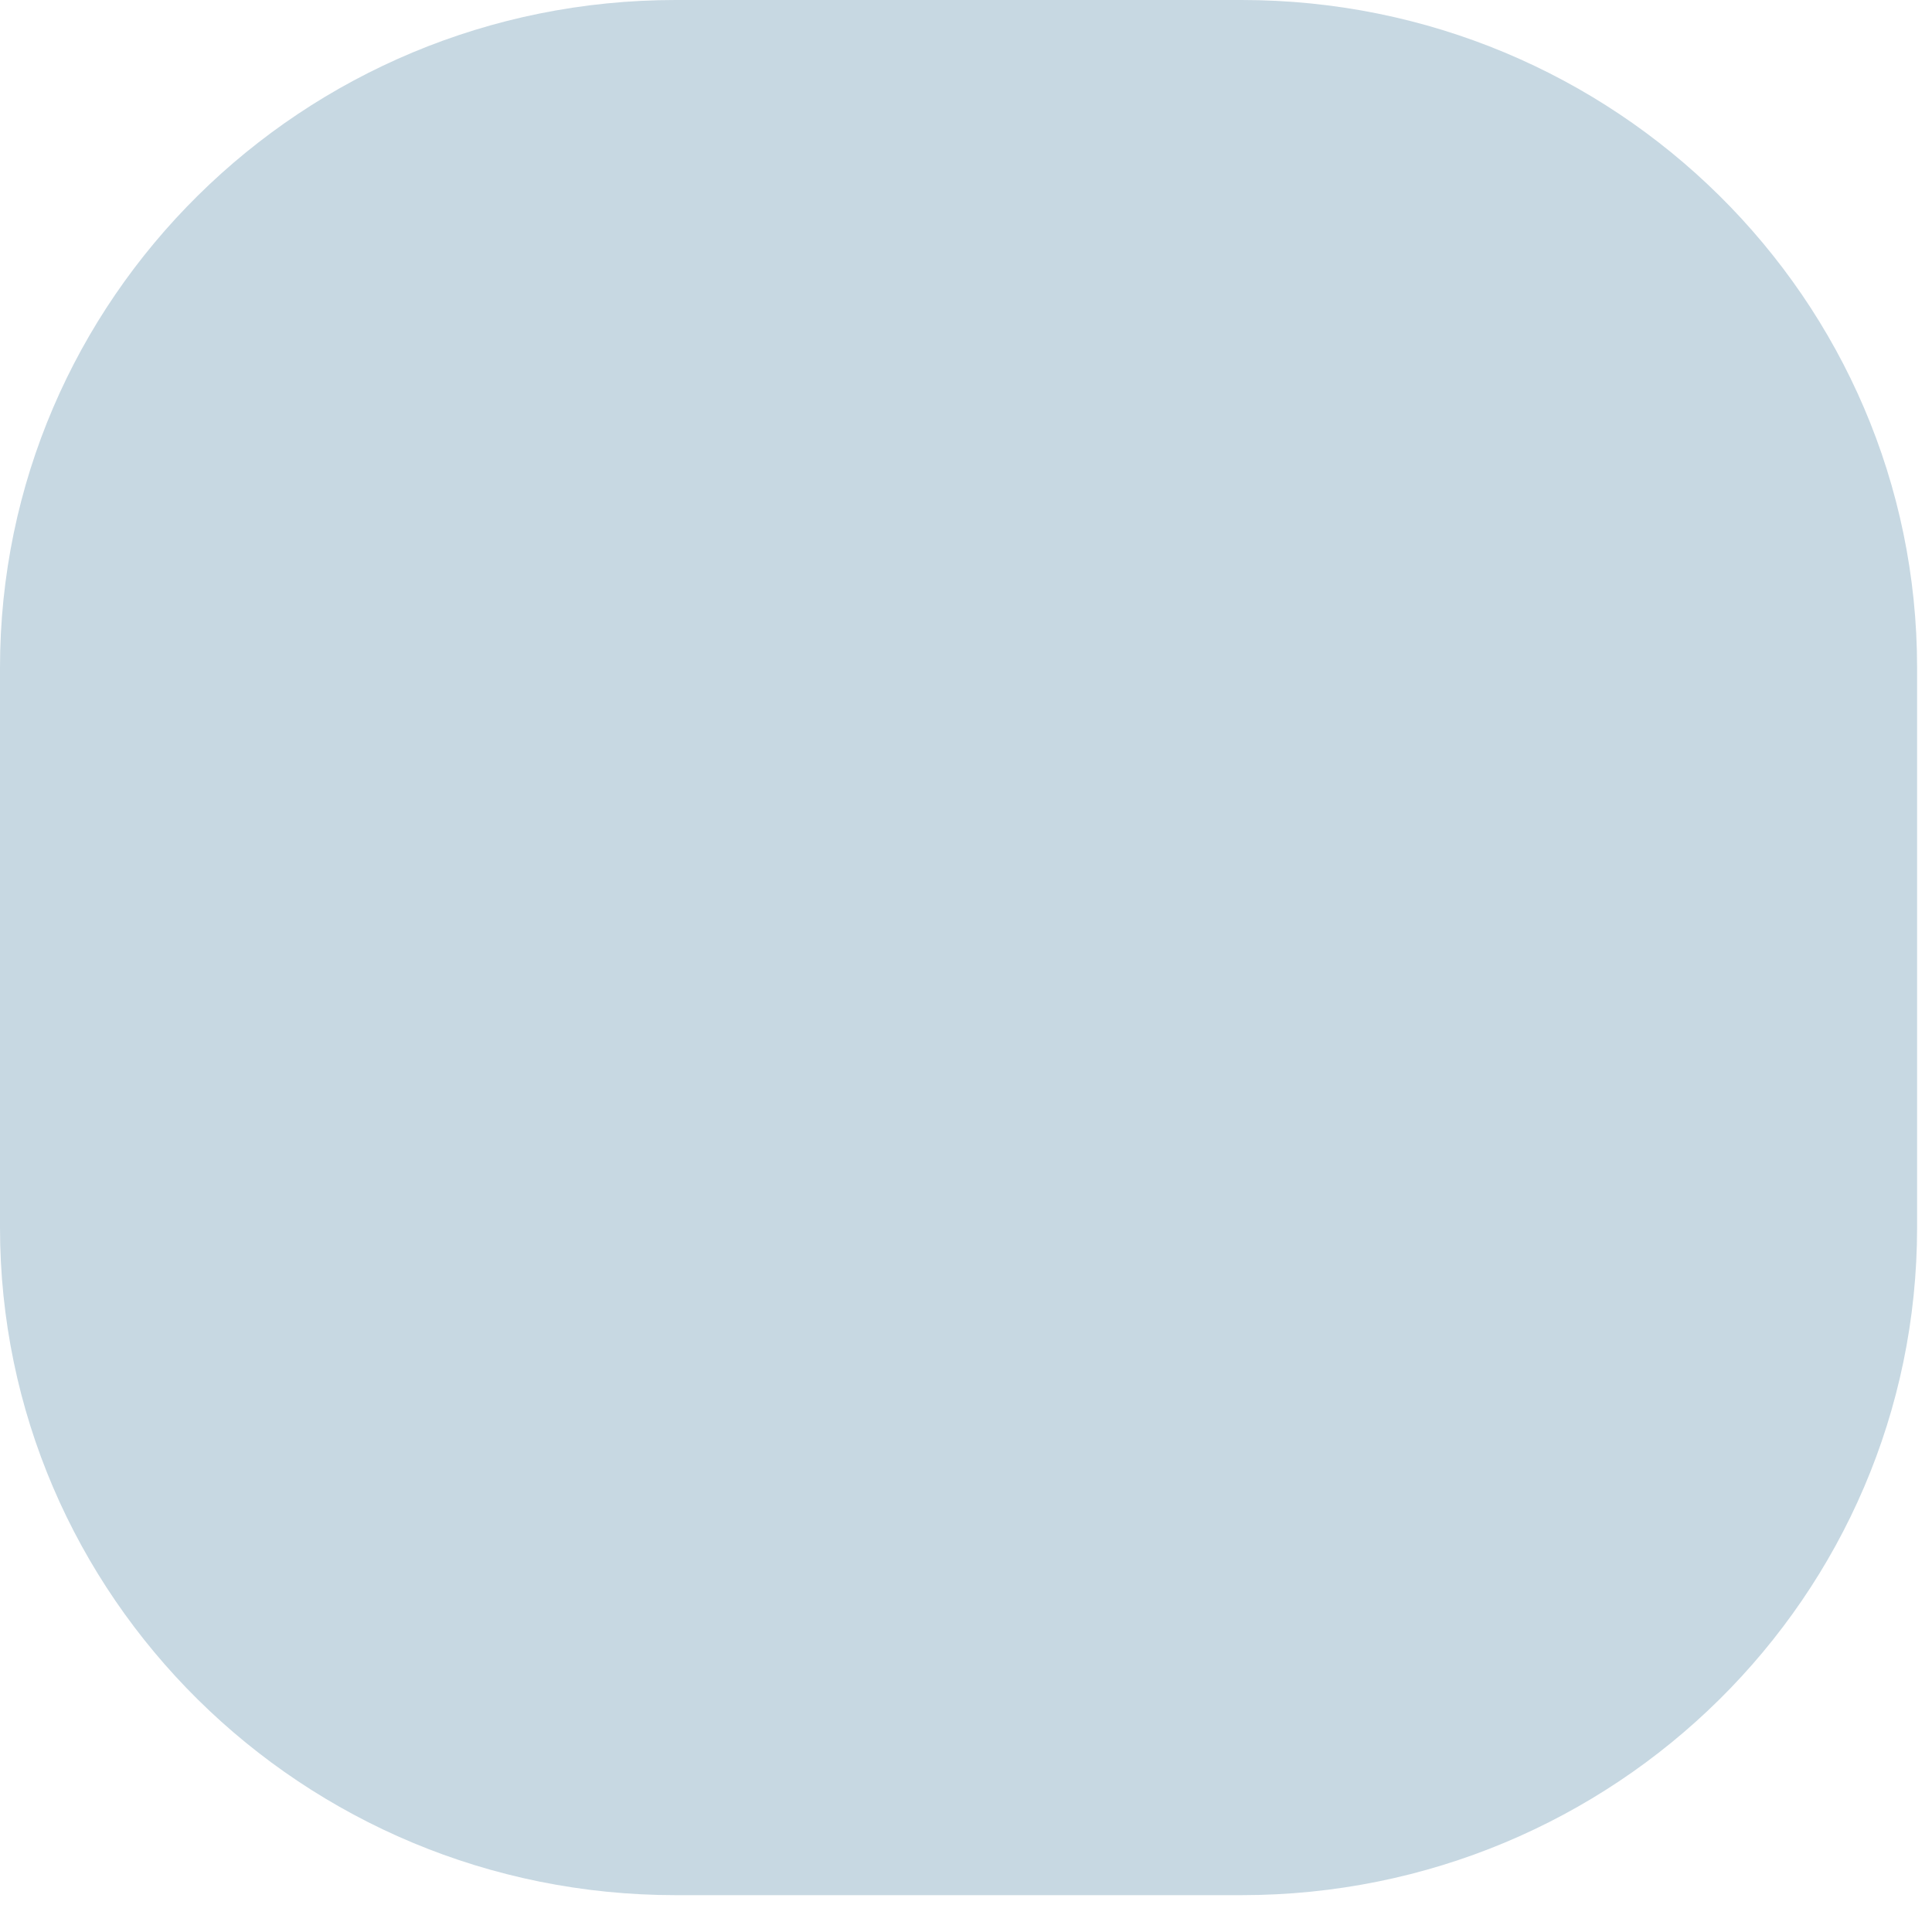
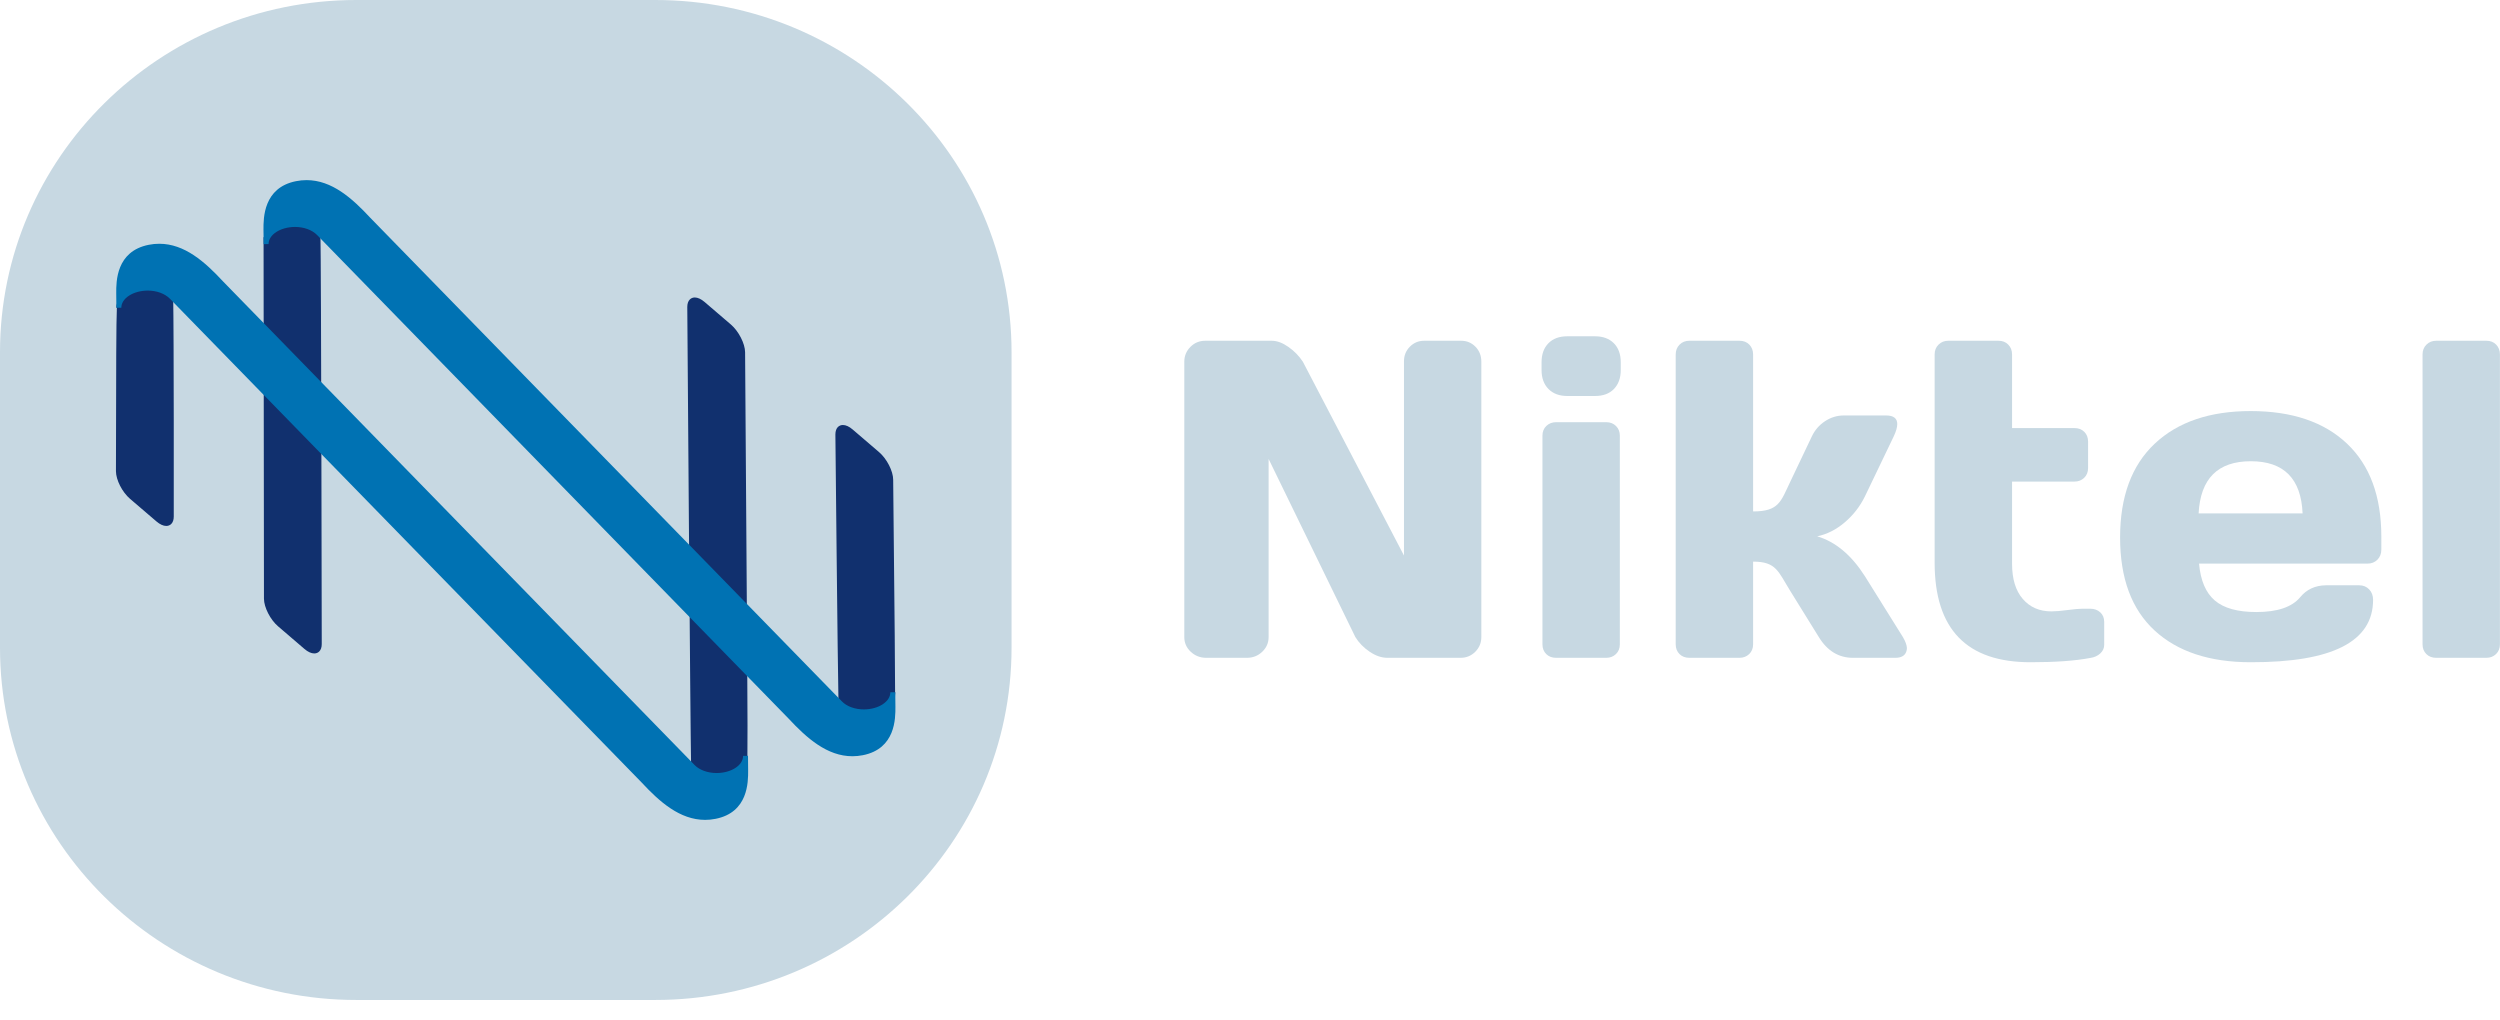
- <svg xmlns="http://www.w3.org/2000/svg" width="42" height="42" viewBox="0 0 42 42" fill="none">
-   <path d="M41.676 26.682C41.676 34.7 35.103 41.199 26.992 41.199H14.686C6.575 41.199 0 34.7 0 26.682V14.517C0 6.499 6.575 0 14.686 0H26.992C35.103 0 41.676 6.499 41.676 14.517V26.682Z" fill="#C7D8E2" />
+ <svg xmlns="http://www.w3.org/2000/svg" width="103" height="42" viewBox="0 0 103 42" fill="none">
+   <path d="M41.676 26.683C41.676 34.7 35.103 41.199 26.992 41.199H14.686C6.575 41.199 0 34.7 0 26.683V14.517C0 6.499 6.575 3.05176e-05 14.686 3.05176e-05H26.992C35.103 3.05176e-05 41.676 6.499 41.676 14.517V26.683Z" fill="#C7D8E2" />
+   <path d="M29.536 31.954C30.189 31.95 30.717 31.589 30.715 31.146L30.718 31.407C30.72 31.406 30.599 14.512 30.599 14.512C30.597 14.185 30.352 13.706 30.053 13.45L28.963 12.517C28.663 12.261 28.42 12.318 28.422 12.646C28.422 12.646 28.544 30.021 28.55 31.599C28.762 31.814 29.124 31.956 29.536 31.954Z" fill="#878787" />
+   <path d="M35.602 29.33C36.255 29.326 36.783 28.964 36.782 28.523L36.784 28.782C36.784 28.782 36.784 28.782 36.784 28.783C36.785 28.782 36.696 19.766 36.696 19.766C36.693 19.438 36.447 18.96 36.148 18.705L35.058 17.771C34.76 17.515 34.516 17.572 34.516 17.9C34.516 17.9 34.61 27.398 34.617 28.975C34.828 29.19 35.191 29.332 35.602 29.33Z" fill="#878787" />
+   <path d="M6.074 11.872C5.421 11.875 4.893 12.237 4.895 12.68L4.893 12.419C4.89 12.419 4.879 19.414 4.879 19.414C4.88 19.742 5.126 20.219 5.425 20.476L6.515 21.409C6.815 21.666 7.058 21.607 7.057 21.28C7.057 21.28 7.067 13.804 7.061 12.226C6.849 12.011 6.486 11.87 6.074 11.872Z" fill="#878787" />
+   <path d="M12.144 9.225C11.491 9.229 10.963 9.591 10.966 10.034L10.962 9.773H10.961L10.977 24.667C10.98 24.994 11.225 25.473 11.524 25.728L12.615 26.663C12.913 26.919 13.157 26.86 13.156 26.533C13.156 26.533 13.136 11.158 13.13 9.581C12.918 9.366 12.556 9.223 12.144 9.225Z" fill="#878787" />
+   <path d="M30.718 31.142C30.719 31.584 30.192 31.947 29.538 31.95C29.123 31.952 28.76 31.809 28.548 31.591C28.485 31.527 28.417 31.457 28.346 31.38L28.378 31.416C28.314 31.351 28.244 31.279 28.171 31.201L9.117 11.664C8.275 10.757 7.333 9.948 6.148 10.185C4.885 10.437 4.888 11.585 4.891 12.076L4.895 12.419L4.898 12.68C4.895 12.237 5.424 11.876 6.077 11.872C6.489 11.87 6.851 12.011 7.063 12.226C7.065 12.228 7.067 12.229 7.067 12.231C7.13 12.296 7.198 12.365 7.27 12.442L26.323 31.978L26.497 32.158C27.34 33.065 28.282 33.873 29.466 33.637C30.73 33.385 30.724 32.236 30.722 31.746L30.718 31.142Z" fill="#11306E" />
+   <path d="M36.783 28.521C36.784 28.963 36.256 29.324 35.603 29.328C35.189 29.33 34.825 29.188 34.614 28.968C34.548 28.905 34.483 28.835 34.411 28.758L34.444 28.794C34.378 28.729 34.309 28.657 34.237 28.579L15.183 9.043C14.341 8.135 13.399 7.327 12.214 7.563C10.951 7.815 10.956 8.964 10.957 9.454L10.961 9.797L10.964 10.057C10.962 9.615 11.489 9.254 12.143 9.25C12.555 9.247 12.916 9.389 13.129 9.605C13.131 9.606 13.132 9.608 13.133 9.609C13.196 9.673 13.264 9.743 13.335 9.82L32.389 29.356L32.563 29.536C33.407 30.443 34.347 31.251 35.533 31.015C36.795 30.764 36.791 29.614 36.789 29.124L36.783 28.521Z" fill="#11306E" />
+   <path d="M29.524 32.054C29.105 32.054 28.713 31.91 28.475 31.668C28.44 30.022 28.316 12.647 28.316 12.647C28.316 12.512 28.352 12.406 28.421 12.338C28.475 12.284 28.545 12.256 28.627 12.256C28.747 12.256 28.886 12.32 29.027 12.44L30.117 13.374C30.434 13.647 30.695 14.157 30.698 14.511C30.786 26.892 30.81 30.233 30.793 31.145H30.814C30.814 31.207 30.805 31.268 30.789 31.326C30.782 31.485 30.772 31.49 30.761 31.496L30.693 31.529C30.489 31.836 30.047 32.051 29.534 32.054H29.524V32.054Z" fill="#11306E" />
+   <path d="M29.536 31.954C30.189 31.95 30.717 31.589 30.715 31.146L30.718 31.407C30.72 31.406 30.599 14.512 30.599 14.512C30.597 14.185 30.352 13.706 30.053 13.45L28.963 12.517C28.663 12.261 28.42 12.318 28.422 12.646C28.422 12.646 28.544 30.021 28.55 31.599C28.762 31.814 29.124 31.956 29.536 31.954Z" fill="#11306E" />
+   <path d="M35.596 29.43C35.176 29.43 34.784 29.286 34.547 29.044C34.512 27.398 34.418 17.901 34.418 17.901C34.418 17.612 34.579 17.51 34.728 17.51C34.849 17.51 34.987 17.573 35.128 17.694L36.218 18.628C36.538 18.901 36.798 19.411 36.799 19.765C36.861 25.882 36.881 27.868 36.878 28.523H36.886C36.886 28.56 36.883 28.598 36.877 28.634C36.875 28.839 36.869 28.845 36.86 28.853L36.689 29.022V29.005C36.462 29.258 36.062 29.427 35.606 29.43H35.596V29.43Z" fill="#11306E" />
+   <path d="M35.602 29.33C36.255 29.326 36.783 28.964 36.782 28.523L36.784 28.782C36.784 28.782 36.784 28.782 36.784 28.783C36.785 28.782 36.696 19.766 36.696 19.766C36.693 19.438 36.447 18.96 36.148 18.705L35.058 17.771C34.76 17.515 34.516 17.572 34.516 17.9C34.516 17.9 34.61 27.398 34.617 28.975C34.828 29.19 35.191 29.332 35.602 29.33Z" fill="#11306E" />
+   <path d="M6.85 21.669C6.728 21.669 6.59 21.606 6.448 21.485L5.358 20.552C5.033 20.272 4.779 19.773 4.777 19.414C4.785 14.948 4.788 13.293 4.815 12.68H4.794C4.792 12.607 4.805 12.536 4.829 12.468C4.844 12.318 4.865 12.318 4.893 12.318H4.9C5.097 11.999 5.548 11.774 6.073 11.771C6.503 11.771 6.896 11.915 7.134 12.156C7.167 13.804 7.159 21.279 7.159 21.279C7.16 21.413 7.123 21.52 7.055 21.588C7.001 21.641 6.929 21.669 6.85 21.669Z" fill="#11306E" />
+   <path d="M6.074 11.872C5.421 11.875 4.893 12.237 4.895 12.68L4.893 12.419C4.89 12.419 4.879 19.414 4.879 19.414C4.88 19.742 5.126 20.219 5.425 20.476L6.515 21.409C6.815 21.666 7.058 21.607 7.057 21.28C7.057 21.28 7.067 13.804 7.061 12.226C6.849 12.011 6.486 11.87 6.074 11.872Z" fill="#11306E" />
+   <path d="M12.947 26.922C12.825 26.922 12.688 26.859 12.546 26.739L11.456 25.804C11.137 25.532 10.877 25.022 10.875 24.668L10.859 9.773L10.915 9.773C11.074 9.401 11.564 9.128 12.142 9.125C12.571 9.125 12.963 9.269 13.201 9.511C13.236 11.157 13.256 26.533 13.256 26.533C13.257 26.667 13.22 26.773 13.152 26.841C13.098 26.895 13.026 26.922 12.947 26.922Z" fill="#11306E" />
+   <path d="M12.144 9.225C11.491 9.229 10.963 9.591 10.966 10.034L10.962 9.773H10.961L10.977 24.667C10.98 24.994 11.225 25.473 11.524 25.728L12.615 26.663C12.913 26.919 13.157 26.86 13.156 26.533C13.156 26.533 13.136 11.158 13.13 9.581C12.918 9.366 12.556 9.223 12.144 9.225Z" fill="#11306E" />
+   <path d="M29.052 33.779C28.008 33.779 27.171 33.032 26.422 32.225L7.002 12.309C6.789 12.093 6.451 11.972 6.086 11.972C5.48 11.976 4.997 12.293 4.998 12.679L4.795 12.68L4.789 12.077C4.787 11.605 4.78 10.355 6.127 10.086C6.275 10.056 6.421 10.043 6.562 10.043C7.604 10.043 8.442 10.789 9.19 11.595L28.418 31.314L28.619 31.521C28.819 31.726 29.159 31.849 29.526 31.849C30.132 31.846 30.616 31.529 30.615 31.142L30.818 31.141L30.823 31.745C30.825 32.217 30.83 33.467 29.486 33.735C29.337 33.765 29.192 33.779 29.052 33.779Z" fill="#0072B3" />
+   <path d="M30.718 31.142C30.719 31.584 30.192 31.947 29.538 31.95C29.123 31.952 28.76 31.809 28.548 31.591C28.485 31.527 28.417 31.457 28.346 31.38L28.378 31.416C28.314 31.351 28.244 31.279 28.171 31.201L9.117 11.664C8.275 10.757 7.333 9.948 6.148 10.185C4.885 10.437 4.888 11.585 4.891 12.076L4.895 12.419L4.898 12.68C4.895 12.237 5.424 11.876 6.077 11.872C6.489 11.87 6.851 12.011 7.063 12.226C7.065 12.228 7.067 12.229 7.067 12.231C7.13 12.296 7.198 12.365 7.27 12.442L26.323 31.978L26.497 32.158C27.34 33.065 28.282 33.873 29.466 33.637C30.73 33.385 30.724 32.236 30.722 31.746L30.718 31.142Z" fill="#0072B3" />
+   <path d="M35.118 31.157C34.077 31.157 33.238 30.41 32.488 29.604L13.061 9.68C12.856 9.472 12.518 9.35 12.154 9.35C11.547 9.354 11.064 9.67 11.065 10.056L10.863 10.058L10.855 9.455C10.854 8.982 10.852 7.733 12.193 7.465C12.342 7.435 12.487 7.421 12.63 7.421C13.672 7.421 14.509 8.168 15.258 8.975L34.486 28.692C34.486 28.692 34.623 28.835 34.687 28.898C34.886 29.105 35.225 29.228 35.596 29.228C36.198 29.224 36.683 28.908 36.682 28.522L36.885 28.52L36.891 29.123C36.893 29.595 36.899 30.846 35.552 31.114C35.404 31.143 35.259 31.157 35.118 31.157Z" fill="#0072B3" />
+   <path d="M36.783 28.521C36.784 28.963 36.256 29.324 35.603 29.328C35.189 29.33 34.825 29.188 34.614 28.968C34.548 28.905 34.483 28.835 34.411 28.758L34.444 28.794C34.378 28.729 34.309 28.657 34.237 28.579L15.183 9.043C14.341 8.135 13.399 7.327 12.214 7.563C10.951 7.815 10.956 8.964 10.957 9.454L10.961 9.797L10.964 10.057C10.962 9.615 11.489 9.254 12.143 9.25C12.555 9.247 12.916 9.389 13.129 9.605C13.131 9.606 13.132 9.608 13.133 9.609C13.196 9.673 13.264 9.743 13.335 9.82L32.389 29.356L32.563 29.536C33.407 30.443 34.347 31.251 35.533 31.015C36.795 30.764 36.791 29.614 36.789 29.124L36.783 28.521Z" fill="#0072B3" />
+   <path d="M48.793 26.246V14.903C48.793 14.667 48.876 14.463 49.044 14.293C49.212 14.123 49.416 14.039 49.658 14.039H52.394C52.612 14.039 52.84 14.123 53.082 14.293C53.325 14.463 53.523 14.667 53.678 14.903L57.844 22.888V14.885C57.844 14.648 57.925 14.448 58.087 14.284C58.249 14.12 58.445 14.039 58.676 14.039H60.2C60.43 14.039 60.626 14.12 60.788 14.284C60.95 14.448 61.031 14.655 61.031 14.903V26.246C61.031 26.482 60.949 26.685 60.782 26.852C60.615 27.019 60.413 27.102 60.177 27.102H57.158C56.922 27.102 56.679 27.019 56.431 26.852C56.183 26.685 55.985 26.482 55.84 26.246L52.267 18.909V26.246C52.267 26.482 52.179 26.685 52.005 26.852C51.83 27.019 51.62 27.102 51.372 27.102H49.696C49.449 27.102 49.237 27.019 49.058 26.852C48.88 26.685 48.793 26.482 48.793 26.246Z" fill="#C7D8E2" />
+   <path d="M63.512 15.243V14.927C63.512 14.598 63.605 14.337 63.793 14.144C63.98 13.952 64.24 13.855 64.572 13.855H65.715C66.04 13.855 66.298 13.95 66.489 14.14C66.679 14.329 66.775 14.592 66.775 14.927V15.243C66.775 15.572 66.681 15.834 66.493 16.027C66.306 16.22 66.047 16.315 65.715 16.315H64.572C64.246 16.315 63.988 16.219 63.797 16.027C63.607 15.834 63.512 15.573 63.512 15.243ZM63.549 26.549V17.948C63.549 17.784 63.603 17.651 63.71 17.548C63.817 17.446 63.952 17.394 64.111 17.394H66.175C66.341 17.394 66.476 17.447 66.581 17.553C66.686 17.658 66.737 17.79 66.737 17.948V26.549C66.737 26.712 66.684 26.845 66.576 26.948C66.468 27.052 66.335 27.102 66.175 27.102H64.111C63.946 27.102 63.81 27.051 63.705 26.948C63.602 26.845 63.549 26.712 63.549 26.549Z" fill="#C7D8E2" />
+   <path d="M69.039 26.547V14.603C69.039 14.438 69.093 14.304 69.2 14.197C69.307 14.091 69.44 14.039 69.601 14.039H71.666C71.831 14.039 71.966 14.09 72.071 14.197C72.175 14.304 72.228 14.439 72.228 14.603V21.071C73.296 21.071 73.369 20.662 73.762 19.841L74.647 17.982C74.77 17.721 74.951 17.512 75.19 17.354C75.43 17.196 75.689 17.117 75.965 17.117H77.706C78.014 17.117 78.167 17.236 78.167 17.472C78.167 17.606 78.118 17.776 78.02 17.982L76.832 20.457C76.629 20.87 76.353 21.225 76.001 21.523C75.652 21.82 75.274 22.012 74.868 22.096C75.624 22.321 76.278 22.868 76.832 23.737L78.398 26.245C78.502 26.421 78.558 26.573 78.565 26.701C78.565 26.756 78.554 26.807 78.536 26.856C78.475 27.02 78.324 27.102 78.084 27.102H76.342C75.753 27.102 75.283 26.816 74.933 26.243L73.763 24.354C73.259 23.544 73.186 23.139 72.228 23.139V26.545C72.228 26.709 72.174 26.843 72.067 26.948C71.959 27.05 71.824 27.102 71.666 27.102H69.602C69.436 27.102 69.299 27.05 69.196 26.948C69.092 26.844 69.039 26.71 69.039 26.547Z" fill="#C7D8E2" />
+   <path d="M79.707 23.185V14.603C79.707 14.438 79.761 14.304 79.869 14.197C79.977 14.091 80.109 14.039 80.27 14.039H82.335C82.5 14.039 82.635 14.09 82.739 14.197C82.844 14.303 82.897 14.438 82.897 14.602V17.637H85.467C85.634 17.637 85.768 17.688 85.873 17.792C85.977 17.896 86.029 18.03 86.029 18.195V19.283C86.029 19.448 85.975 19.583 85.868 19.686C85.761 19.79 85.628 19.841 85.467 19.841H82.897V23.225C82.897 23.852 83.044 24.337 83.339 24.677C83.634 25.019 84.027 25.189 84.518 25.189C84.685 25.189 84.905 25.171 85.181 25.134C85.458 25.098 85.658 25.08 85.781 25.08H86.122C86.288 25.08 86.424 25.13 86.532 25.23C86.64 25.33 86.693 25.461 86.693 25.62V26.567C86.693 26.703 86.64 26.821 86.532 26.921C86.424 27.021 86.288 27.084 86.122 27.107C85.495 27.226 84.679 27.284 83.67 27.284C81.028 27.29 79.707 25.924 79.707 23.185Z" fill="#C7D8E2" />
+   <path d="M88.767 25.974C87.821 25.101 87.348 23.824 87.348 22.144C87.348 20.463 87.824 19.174 88.775 18.279C89.729 17.383 91.047 16.936 92.729 16.936C94.425 16.936 95.746 17.381 96.692 18.273C97.638 19.166 98.111 20.445 98.111 22.112V22.643C98.111 22.811 98.058 22.949 97.951 23.058C97.843 23.167 97.706 23.221 97.54 23.221H90.601C90.662 23.918 90.879 24.424 91.251 24.741C91.623 25.058 92.192 25.216 92.96 25.216C93.827 25.216 94.429 25.013 94.767 24.606C95.031 24.284 95.384 24.12 95.826 24.114H97.2C97.365 24.114 97.502 24.17 97.61 24.283C97.718 24.396 97.771 24.54 97.771 24.715C97.771 26.434 96.091 27.29 92.73 27.284C91.034 27.284 89.713 26.847 88.767 25.974ZM90.583 21.153H94.867C94.806 19.72 94.095 19.003 92.734 19.003C91.373 19.003 90.657 19.72 90.583 21.153Z" fill="#C7D8E2" />
+   <path d="M99.809 26.547V14.603C99.809 14.438 99.862 14.304 99.971 14.197C100.078 14.091 100.212 14.039 100.371 14.039H102.436C102.601 14.039 102.737 14.09 102.84 14.197C102.945 14.304 102.997 14.439 102.997 14.603V26.547C102.997 26.71 102.943 26.844 102.836 26.948C102.728 27.051 102.596 27.102 102.436 27.102H100.371C100.205 27.102 100.07 27.051 99.966 26.948C99.861 26.844 99.809 26.71 99.809 26.547Z" fill="#C7D8E2" />
</svg>
